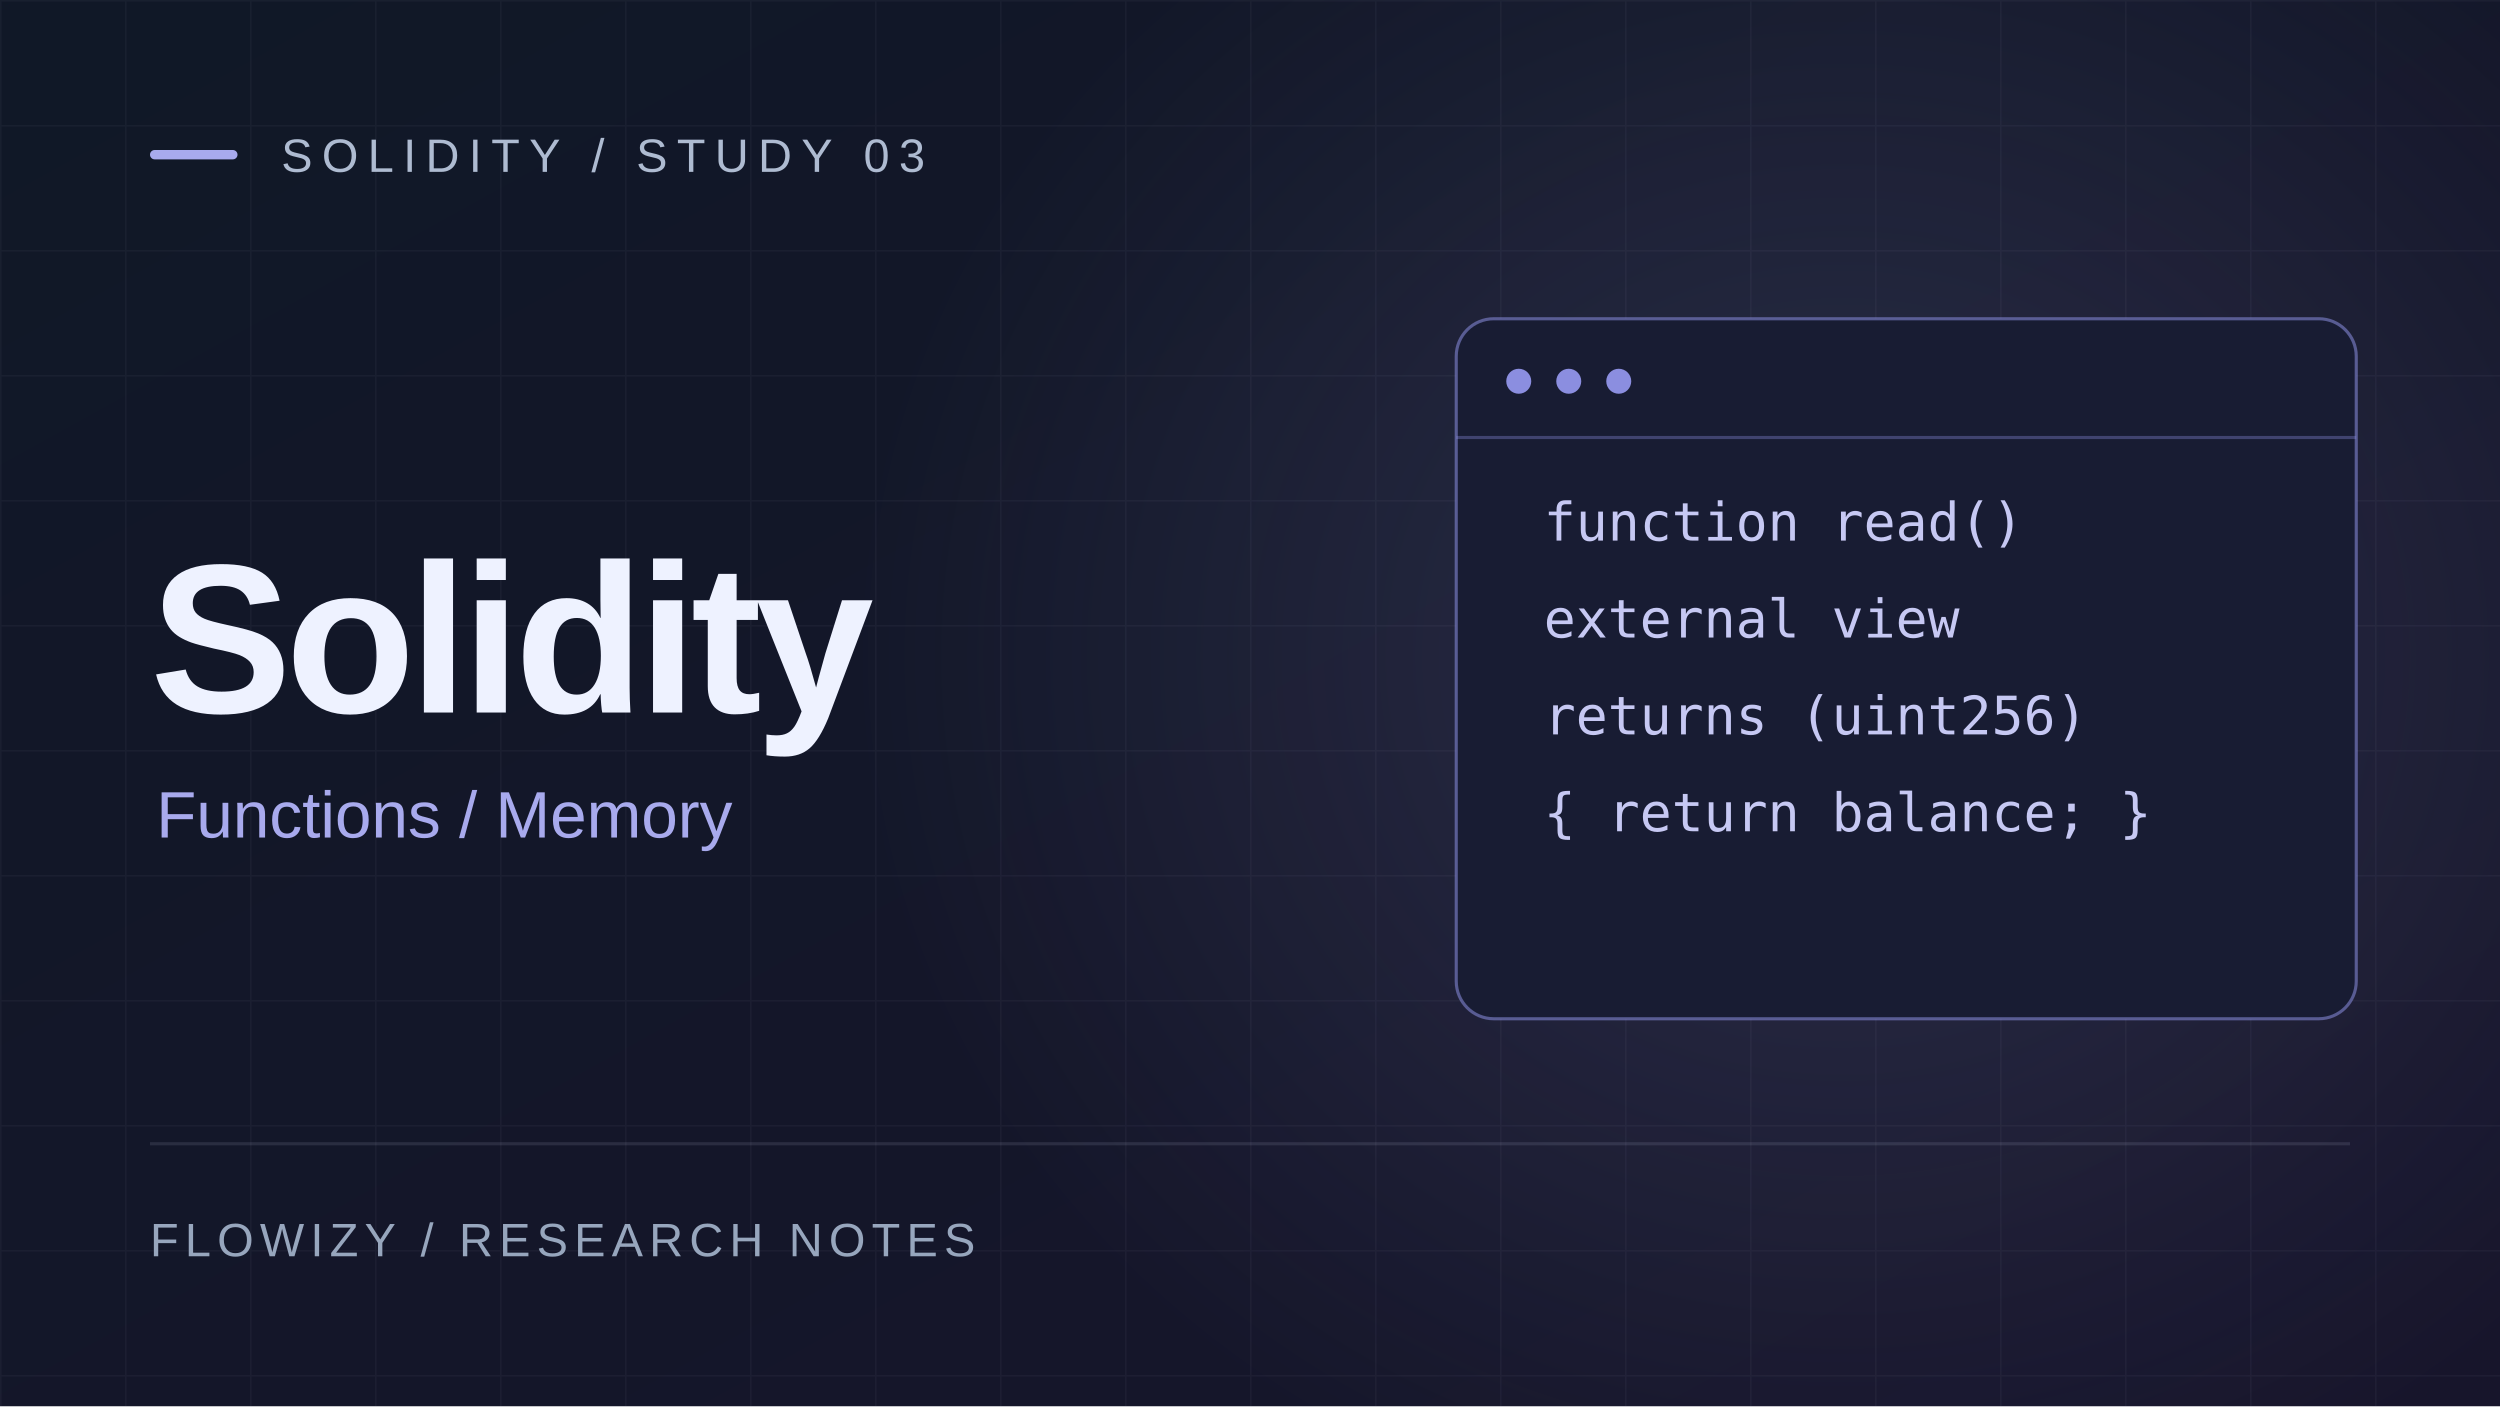
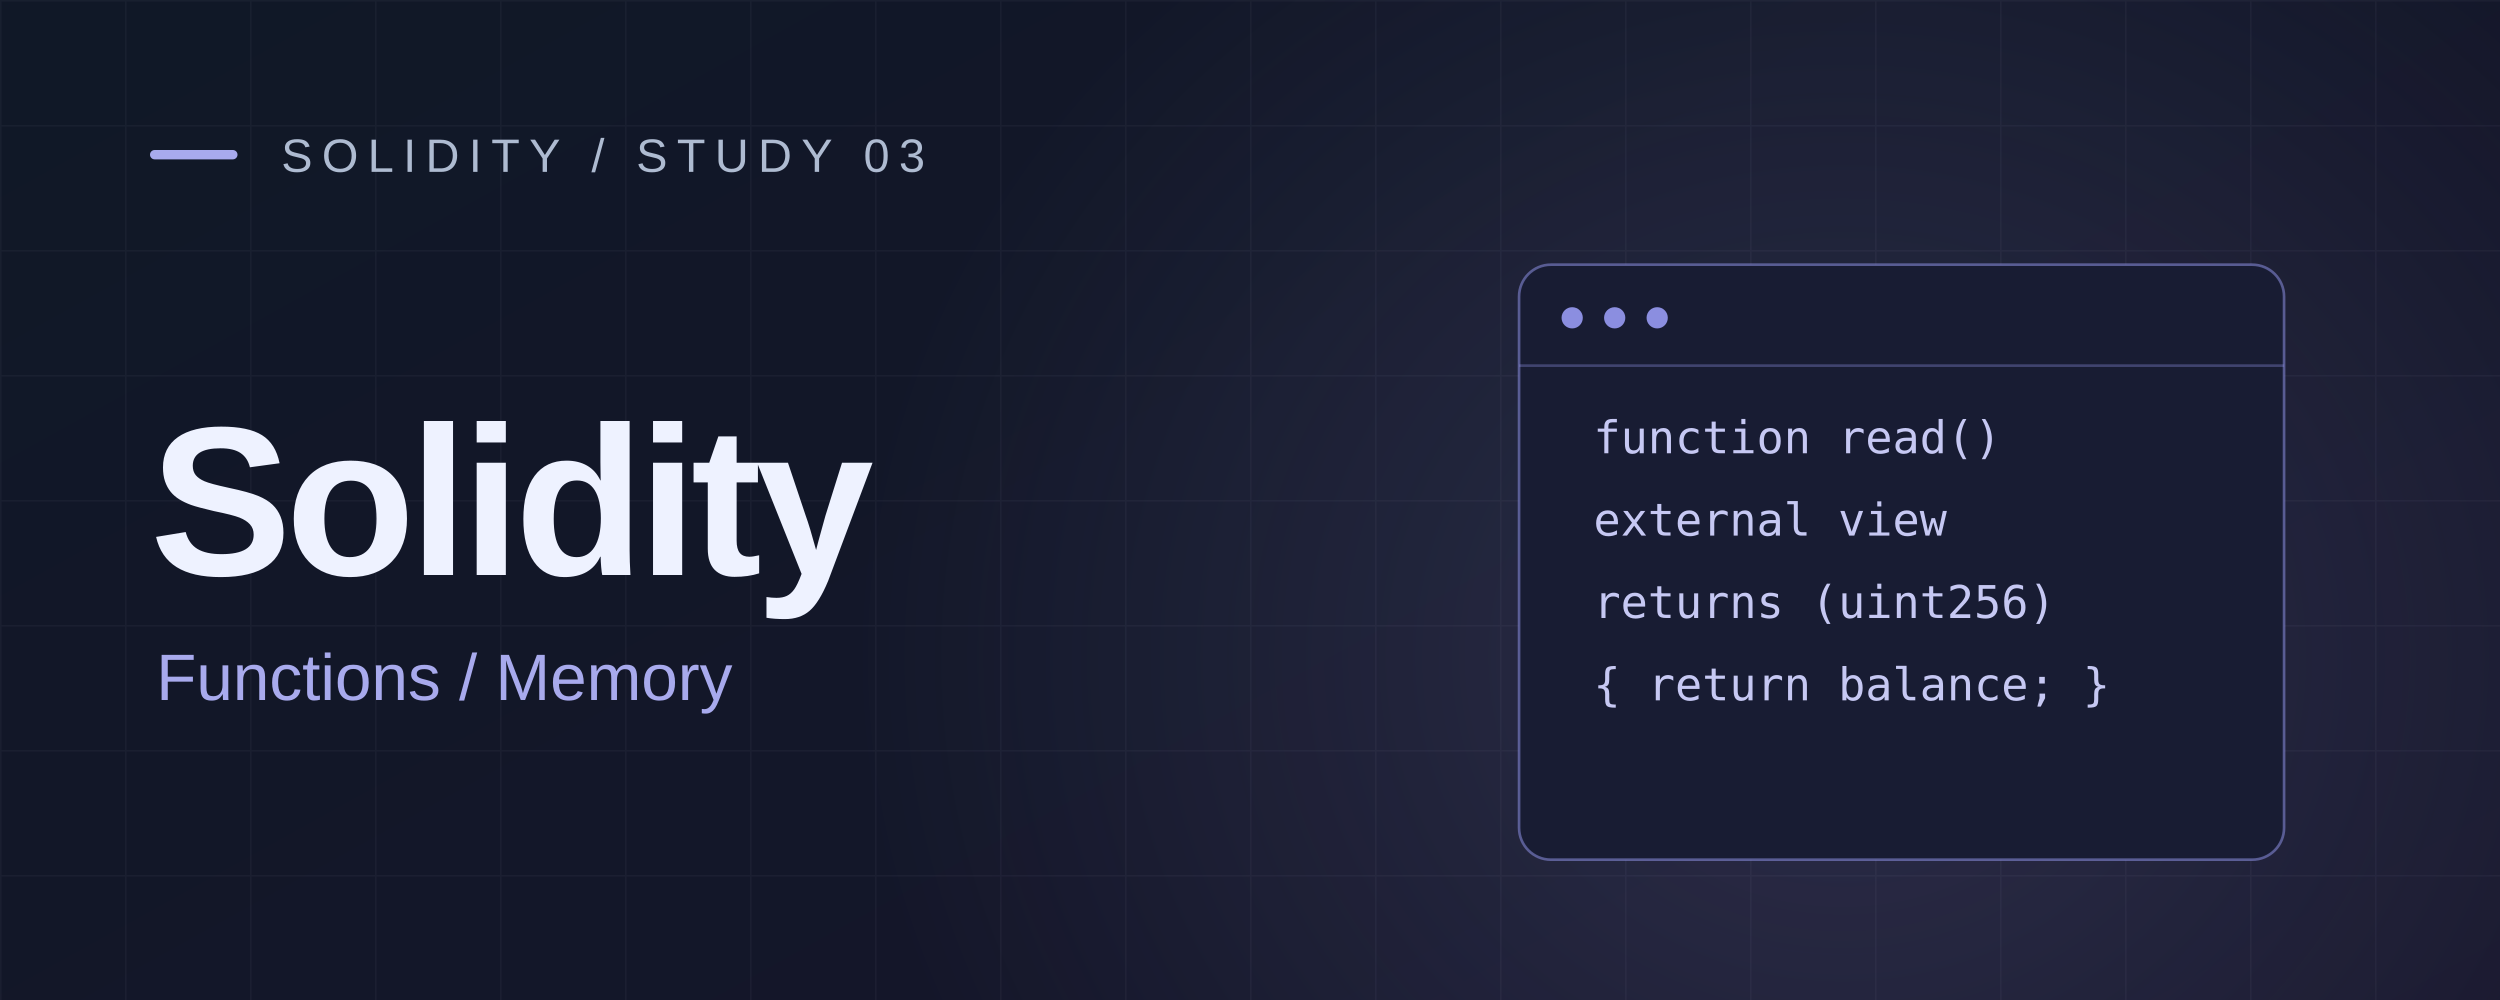
- <svg xmlns="http://www.w3.org/2000/svg" viewBox="0 0 800 450" width="800" height="450">
+ <svg xmlns="http://www.w3.org/2000/svg" viewBox="0 0 800 320" width="800" height="320">
  <defs>
    <linearGradient id="bg" x2="1" y2="1">
      <stop stop-color="#101827" />
      <stop offset="1" stop-color="#17152b" />
    </linearGradient>
    <radialGradient id="glow">
      <stop stop-color="#a8aaed" stop-opacity=".16" />
      <stop offset="1" stop-color="#a8aaed" stop-opacity="0" />
    </radialGradient>
    <pattern id="grid" width="40" height="40" patternUnits="userSpaceOnUse">
      <path d="M40 0H0V40" fill="none" stroke="#cad4ef" stroke-opacity=".045" />
    </pattern>
  </defs>
  <rect width="800" height="450" fill="url(#bg)" />
  <rect width="800" height="450" fill="url(#grid)" />
  <ellipse cx="590" cy="210" rx="320" ry="290" fill="url(#glow)" />
  <rect x="48" y="48" width="28" height="3" rx="1.5" fill="#a8aaed" />
  <g font-family="Arial, Helvetica, sans-serif">
    <text x="90" y="55" fill="#aebbd1" font-size="15" letter-spacing="3">SOLIDITY / STUDY 03</text>
-     <text x="48" y="228" fill="#eef2ff" font-size="68" font-weight="700" letter-spacing="-2">Solidity</text>
-     <text x="50" y="268" fill="#a8aaed" font-size="21">Functions / Memory</text>
+     <text x="48" y="184" fill="#eef2ff" font-size="68" font-weight="700" letter-spacing="-2">Solidity</text>
+     <text x="50" y="224" fill="#a8aaed" font-size="21">Functions / Memory</text>
  </g>
-   <rect x="466" y="102" width="288" height="224" rx="12" fill="#181c33" stroke="#8b8ee0" stroke-opacity=".55" />
-   <path d="M466 140H754" stroke="#8b8ee0" stroke-opacity=".35" />
-   <g fill="#8b8ee0">
-     <circle cx="486" cy="122" r="4" />
-     <circle cx="502" cy="122" r="4" />
-     <circle cx="518" cy="122" r="4" />
+   <g transform="translate(90 -2) scale(.85)">
+     <rect x="466" y="102" width="288" height="224" rx="12" fill="#181c33" stroke="#8b8ee0" stroke-opacity=".55" />
+     <path d="M466 140H754" stroke="#8b8ee0" stroke-opacity=".35" />
+     <g fill="#8b8ee0">
+       <circle cx="486" cy="122" r="4" />
+       <circle cx="502" cy="122" r="4" />
+       <circle cx="518" cy="122" r="4" />
+     </g>
+     <g fill="#c6c8f3" font-family="monospace" font-size="17">
+       <text x="494" y="173">function read()</text>
+       <text x="494" y="204">  external view</text>
+       <text x="494" y="235">  returns (uint256)</text>
+       <text x="494" y="266">{ return balance; }</text>
+     </g>
  </g>
-   <g fill="#c6c8f3" font-family="monospace" font-size="17">
-     <text x="494" y="173">function read()</text>
-     <text x="494" y="204">  external view</text>
-     <text x="494" y="235">  returns (uint256)</text>
-     <text x="494" y="266">{ return balance; }</text>
-   </g>
-   <path d="M48 366H752" stroke="#cad4ef" stroke-opacity=".12" />
-   <text x="48" y="402" fill="#97a6bd" font-family="Arial, Helvetica, sans-serif" font-size="15" letter-spacing="2">FLOWIZY / RESEARCH NOTES</text>
</svg>
